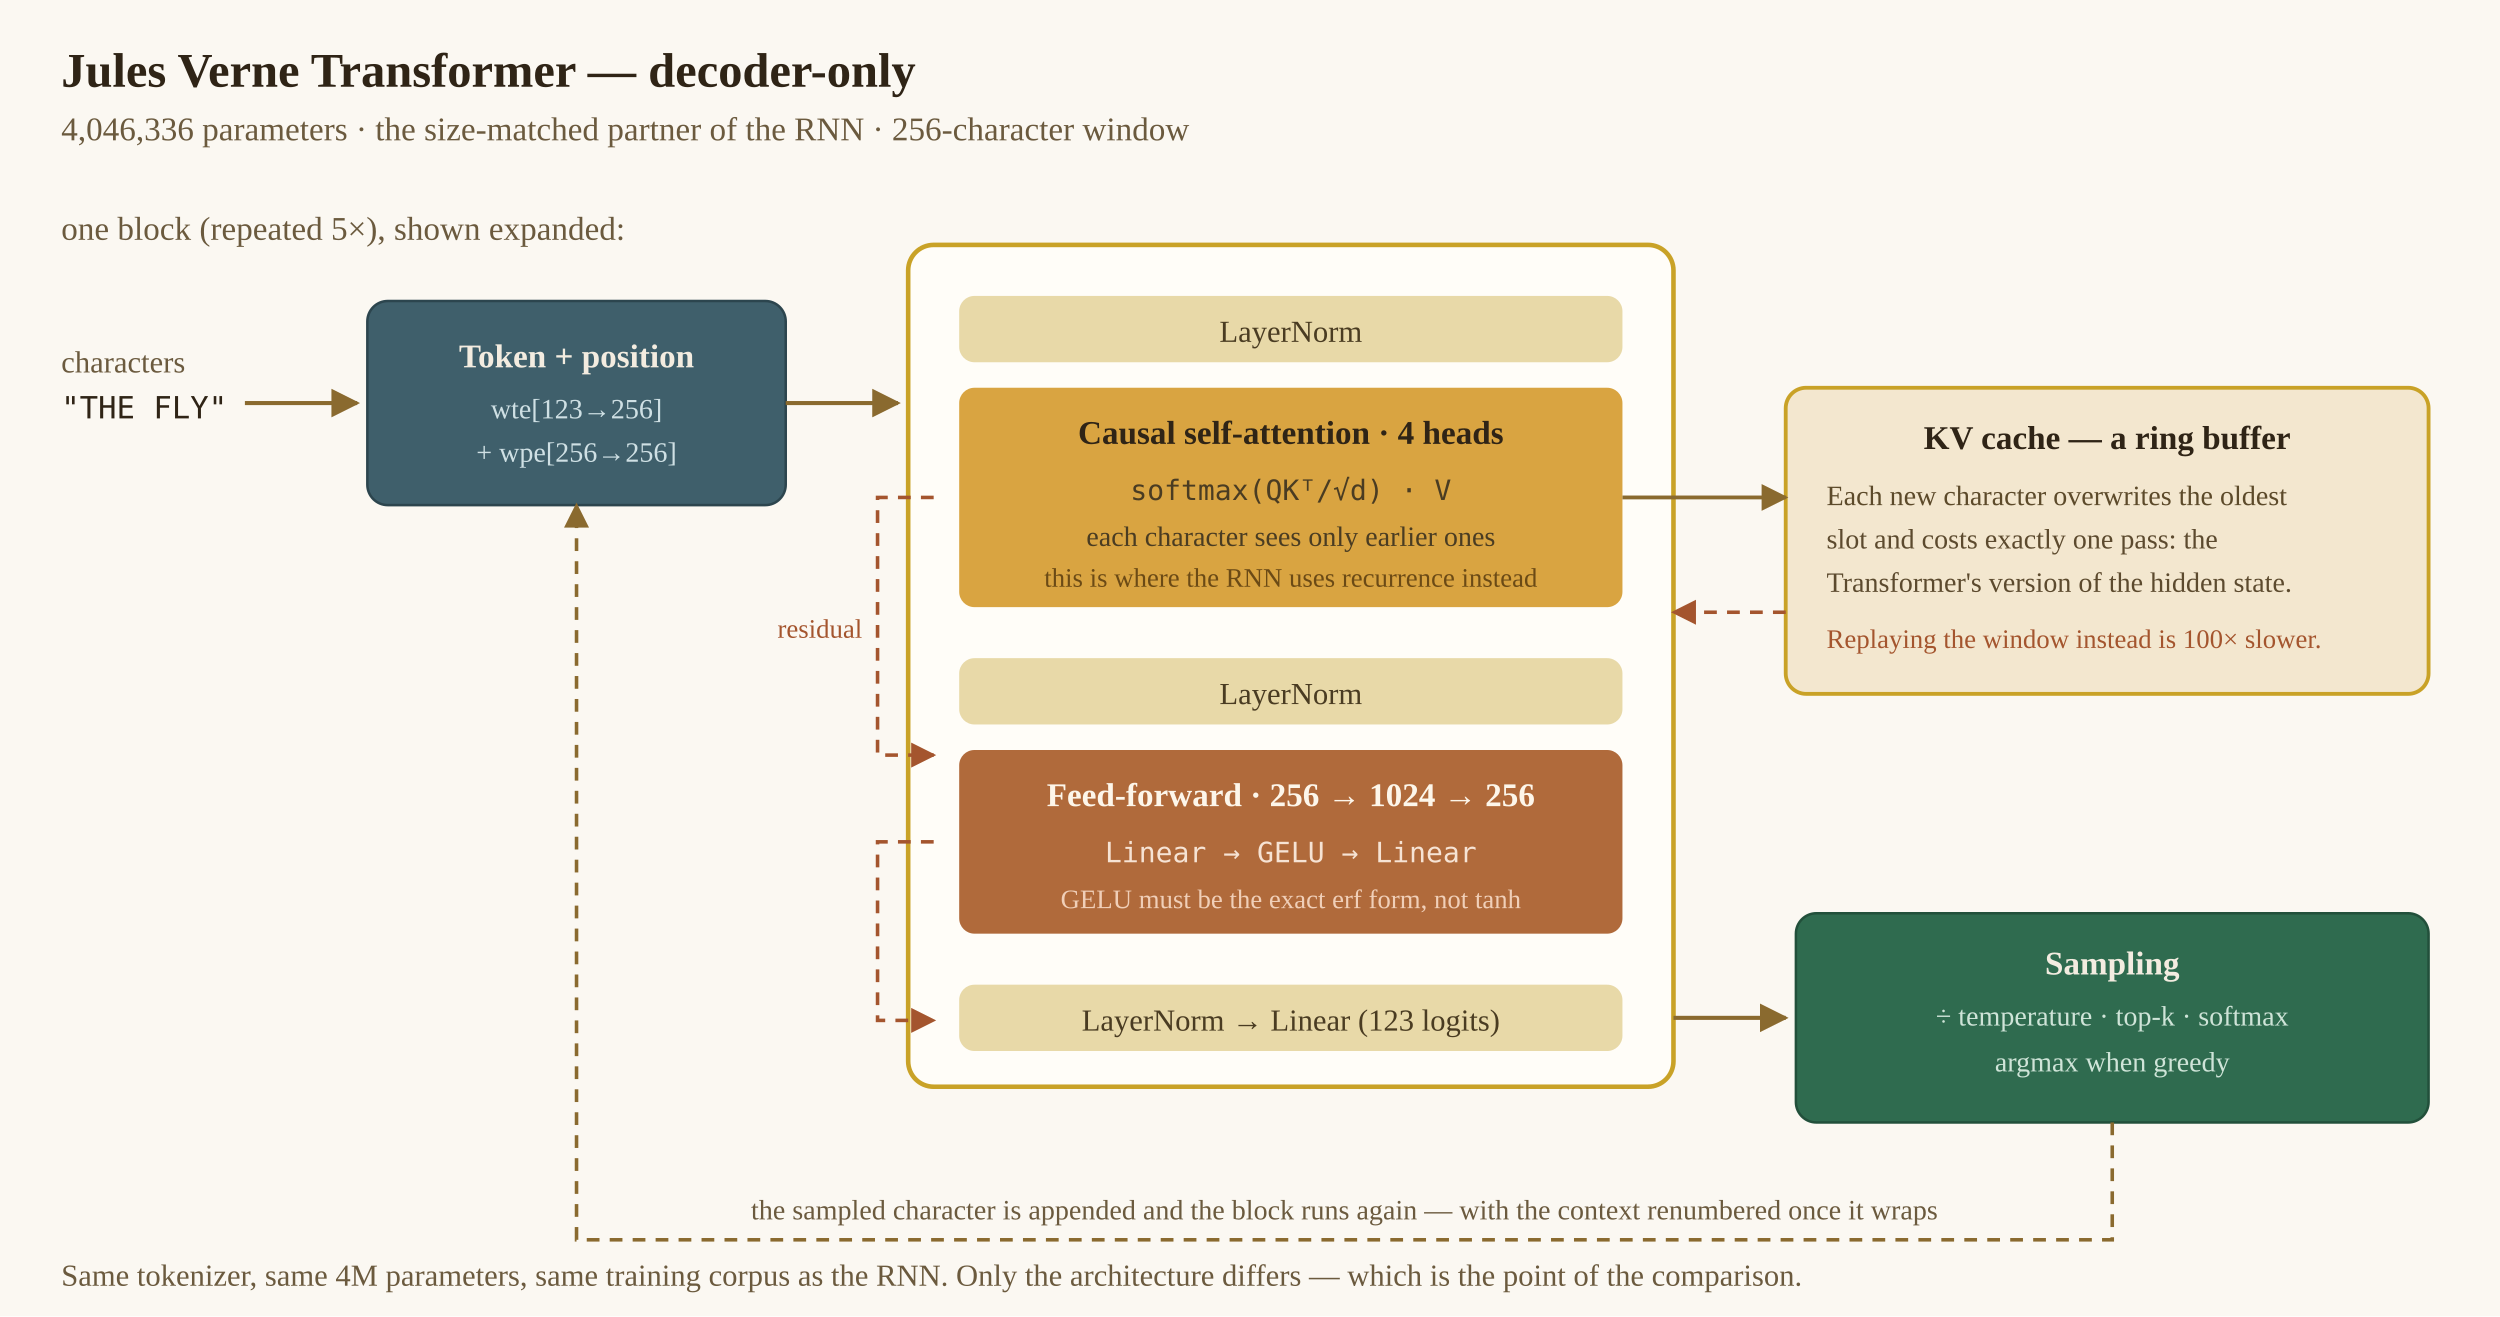
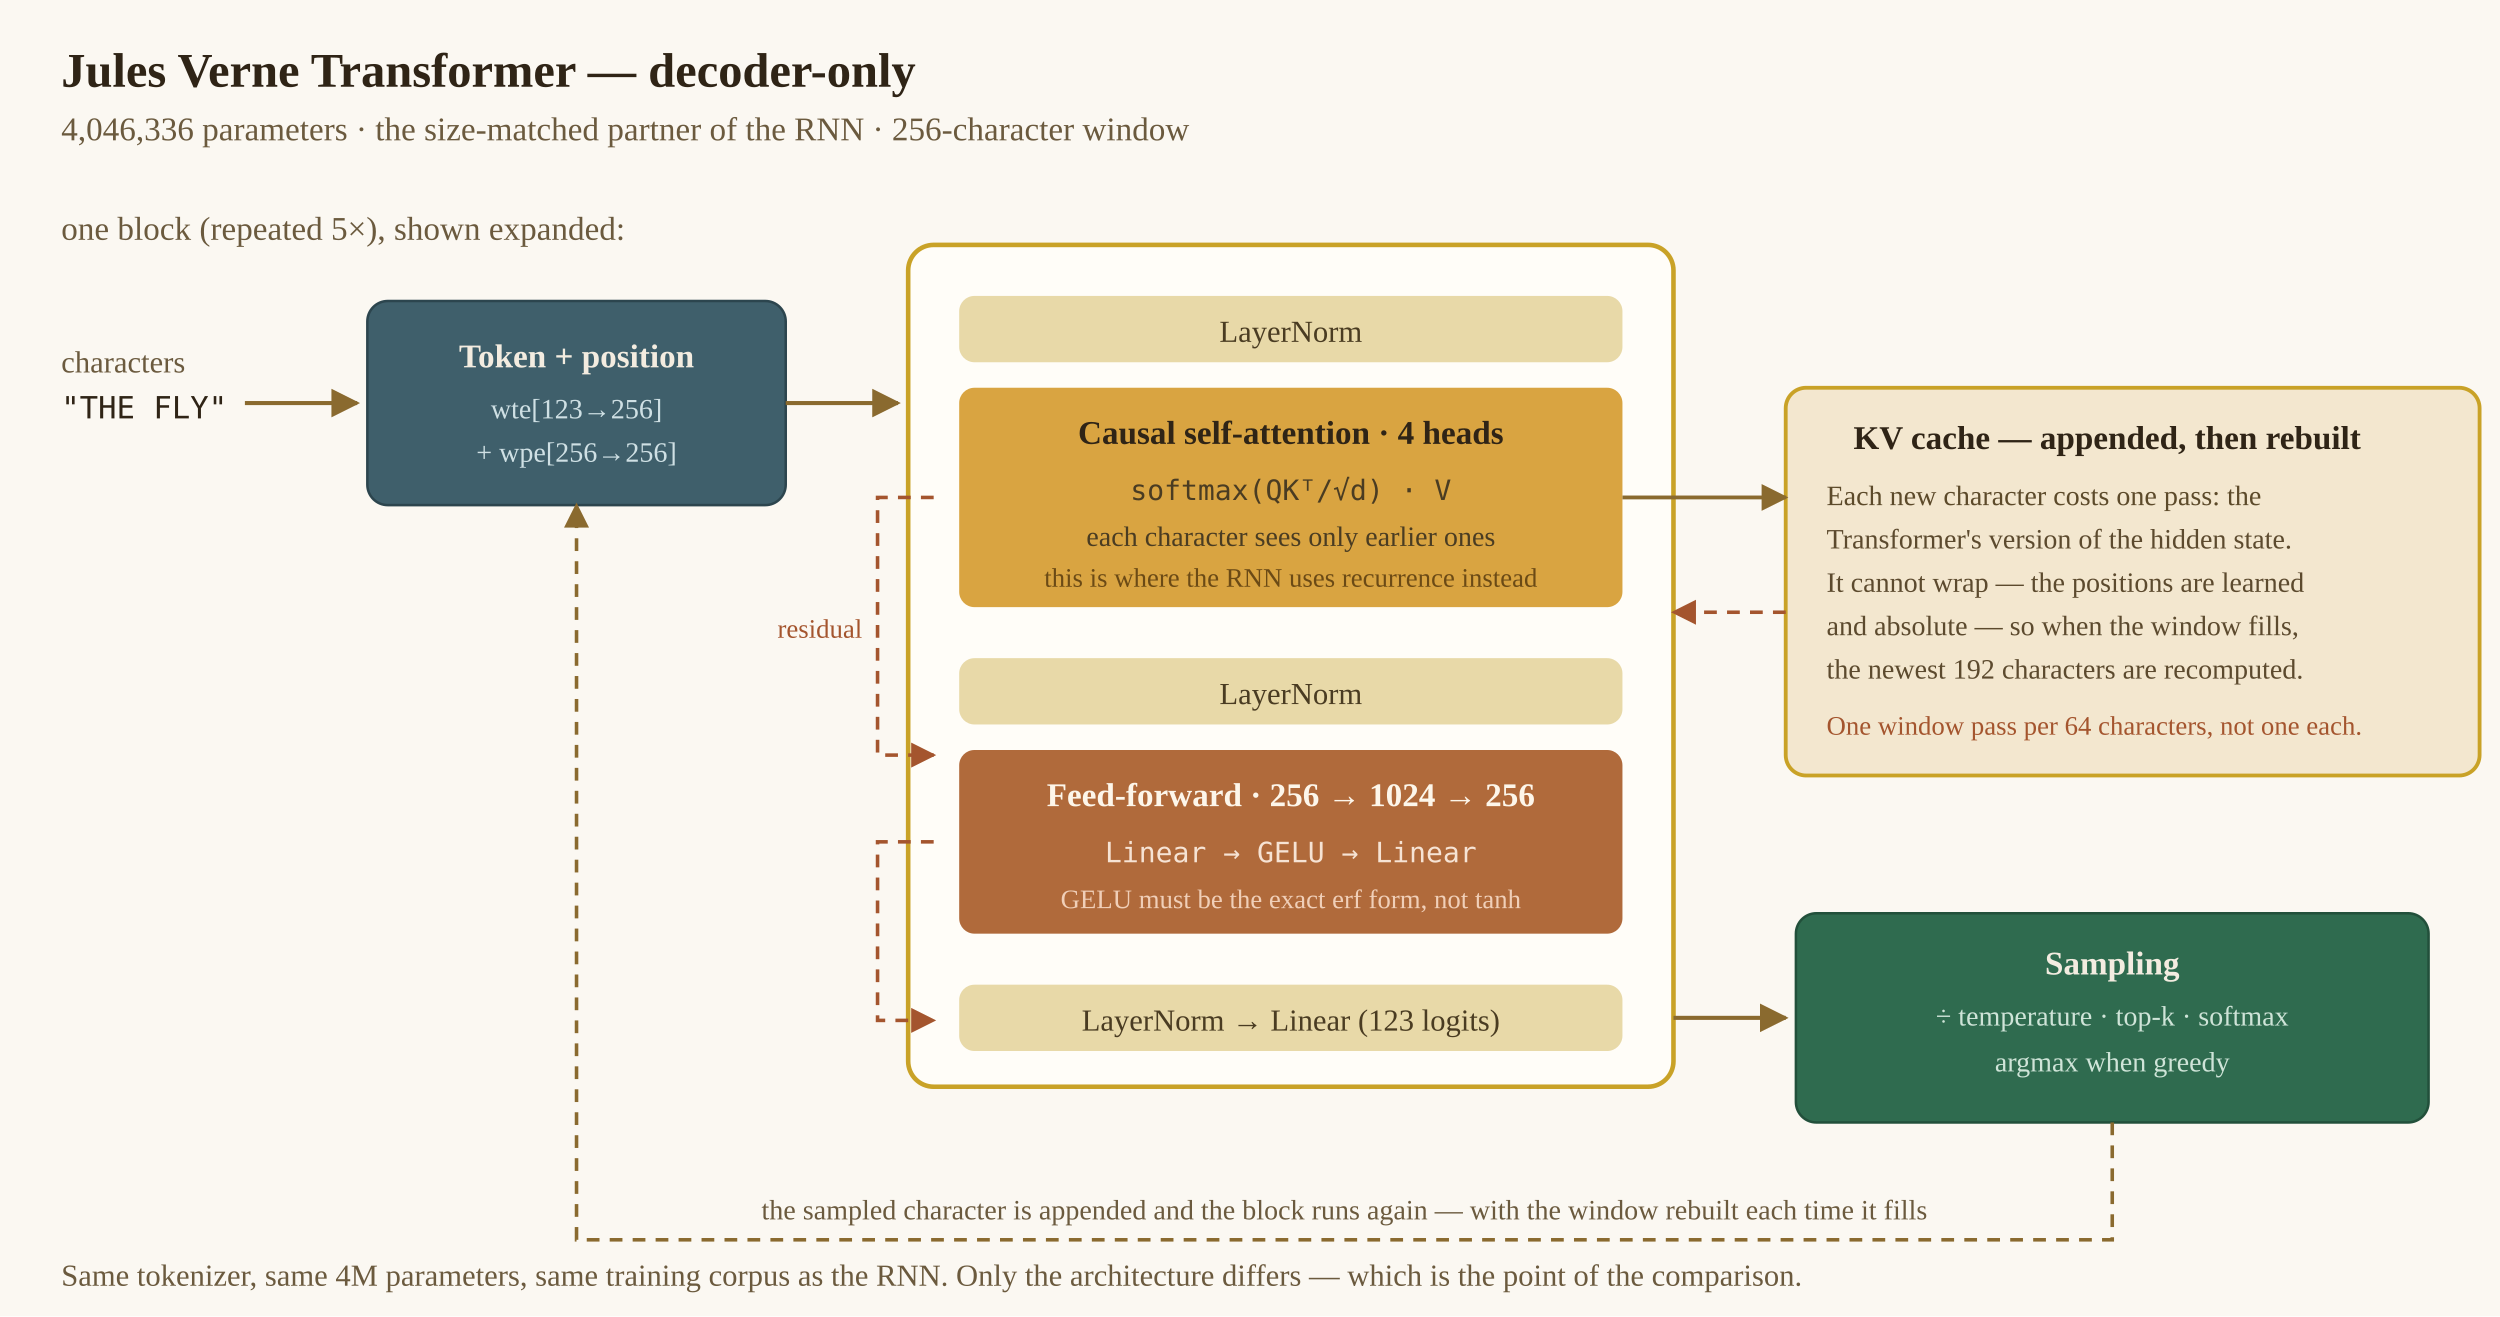
<svg xmlns="http://www.w3.org/2000/svg" viewBox="0 0 980 516" width="980" height="516" font-family="Georgia, 'Times New Roman', serif" role="img" aria-label="Architecture of the Jules Verne decoder-only Transformer">
  <defs>
    <marker id="a2" viewBox="0 0 10 10" refX="9" refY="5" markerWidth="7" markerHeight="7" orient="auto-start-reverse">
      <path d="M 0 0 L 10 5 L 0 10 z" fill="#8a6a2f" />
    </marker>
    <marker id="a2r" viewBox="0 0 10 10" refX="9" refY="5" markerWidth="7" markerHeight="7" orient="auto-start-reverse">
      <path d="M 0 0 L 10 5 L 0 10 z" fill="#a4552e" />
    </marker>
  </defs>
  <rect width="980" height="516" fill="#fbf8f2" />
  <text x="24" y="34" font-size="19" fill="#2f2416" font-weight="bold">
    Jules Verne Transformer — decoder-only
  </text>
  <text x="24" y="55" font-size="13" fill="#6b5a3e">
    4,046,336 parameters · the size-matched partner of the RNN · 256-character window
  </text>
  <text x="24" y="94" font-size="13" fill="#6b5a3e">one block (repeated 5×), shown expanded:</text>
  <text x="24" y="146" font-size="12" fill="#6b5a3e">characters</text>
  <text x="24" y="164" font-size="12" fill="#2f2416" font-family="'SF Mono', Menlo, monospace">"THE FLY"</text>
  <line x1="96" y1="158" x2="140" y2="158" stroke="#8a6a2f" stroke-width="1.6" marker-end="url(#a2)" />
  <rect x="144" y="118" width="164" height="80" rx="8" fill="#3f5f6b" stroke="#2c454e" />
  <text x="226" y="144" font-size="13" fill="#f3ece0" text-anchor="middle" font-weight="bold">Token + position</text>
  <text x="226" y="164" font-size="11" fill="#cfe0e4" text-anchor="middle">wte[123→256]</text>
  <text x="226" y="181" font-size="11" fill="#cfe0e4" text-anchor="middle">+ wpe[256→256]</text>
  <line x1="308" y1="158" x2="352" y2="158" stroke="#8a6a2f" stroke-width="1.6" marker-end="url(#a2)" />
  <rect x="356" y="96" width="300" height="330" rx="10" fill="#fffdf8" stroke="#c9a227" stroke-width="1.8" />
  <rect x="376" y="116" width="260" height="26" rx="6" fill="#e8d9a8" />
  <text x="506" y="134" font-size="12" fill="#4a3c22" text-anchor="middle">LayerNorm</text>
  <rect x="376" y="152" width="260" height="86" rx="6" fill="#d9a441" />
  <text x="506" y="174" font-size="13" fill="#2f2416" text-anchor="middle" font-weight="bold">Causal self-attention · 4 heads</text>
  <text x="506" y="196" font-size="11" fill="#4a3c22" text-anchor="middle" font-family="'SF Mono', Menlo, monospace">softmax(QKᵀ/√d) · V</text>
  <text x="506" y="214" font-size="11" fill="#4a3c22" text-anchor="middle">each character sees only earlier ones</text>
  <text x="506" y="230" font-size="10.5" fill="#6b4a15" text-anchor="middle">this is where the RNN uses recurrence instead</text>
  <path d="M 366 195 L 344 195 L 344 296 L 366 296" fill="none" stroke="#a4552e" stroke-width="1.4" stroke-dasharray="5 4" marker-end="url(#a2r)" />
  <text x="338" y="250" font-size="10.5" fill="#a4552e" text-anchor="end">residual</text>
  <rect x="376" y="258" width="260" height="26" rx="6" fill="#e8d9a8" />
  <text x="506" y="276" font-size="12" fill="#4a3c22" text-anchor="middle">LayerNorm</text>
  <rect x="376" y="294" width="260" height="72" rx="6" fill="#b06a3b" />
  <text x="506" y="316" font-size="13" fill="#fdf6ea" text-anchor="middle" font-weight="bold">Feed-forward · 256 → 1024 → 256</text>
  <text x="506" y="338" font-size="11" fill="#f6e3d4" text-anchor="middle" font-family="'SF Mono', Menlo, monospace">Linear → GELU → Linear</text>
  <text x="506" y="356" font-size="10.5" fill="#f0cfb8" text-anchor="middle">GELU must be the exact erf form, not tanh</text>
  <path d="M 366 330 L 344 330 L 344 400 L 366 400" fill="none" stroke="#a4552e" stroke-width="1.4" stroke-dasharray="5 4" marker-end="url(#a2r)" />
  <rect x="376" y="386" width="260" height="26" rx="6" fill="#e8d9a8" />
  <text x="506" y="404" font-size="12" fill="#4a3c22" text-anchor="middle">LayerNorm → Linear (123 logits)</text>
-   <rect x="700" y="152" width="252" height="120" rx="8" fill="#f3e7cf" stroke="#c9a227" stroke-width="1.5" />
-   <text x="826" y="176" font-size="13" fill="#2f2416" text-anchor="middle" font-weight="bold">KV cache — a ring buffer</text>
-   <text x="716" y="198" font-size="11" fill="#5c4a2a">Each new character overwrites the oldest</text>
-   <text x="716" y="215" font-size="11" fill="#5c4a2e">slot and costs exactly one pass: the</text>
-   <text x="716" y="232" font-size="11" fill="#5c4a2e">Transformer's version of the hidden state.</text>
-   <text x="716" y="254" font-size="10.5" fill="#a4552e">Replaying the window instead is 100× slower.</text>
+   <rect x="700" y="152" width="272" height="152" rx="8" fill="#f3e7cf" stroke="#c9a227" stroke-width="1.5" />
+   <text x="826" y="176" font-size="13" fill="#2f2416" text-anchor="middle" font-weight="bold">KV cache — appended, then rebuilt</text>
+   <text x="716" y="198" font-size="11" fill="#5c4a2a">Each new character costs one pass: the</text>
+   <text x="716" y="215" font-size="11" fill="#5c4a2e">Transformer's version of the hidden state.</text>
+   <text x="716" y="232" font-size="11" fill="#5c4a2e">It cannot wrap — the positions are learned</text>
+   <text x="716" y="249" font-size="11" fill="#5c4a2e">and absolute — so when the window fills,</text>
+   <text x="716" y="266" font-size="11" fill="#5c4a2e">the newest 192 characters are recomputed.</text>
+   <text x="716" y="288" font-size="10.5" fill="#a4552e">One window pass per 64 characters, not one each.</text>
  <path d="M 636 195 L 700 195" fill="none" stroke="#8a6a2f" stroke-width="1.5" marker-end="url(#a2)" />
  <path d="M 700 240 L 656 240" fill="none" stroke="#a4552e" stroke-width="1.4" stroke-dasharray="5 4" marker-end="url(#a2r)" />
  <line x1="656" y1="399" x2="700" y2="399" stroke="#8a6a2f" stroke-width="1.6" marker-end="url(#a2)" />
  <rect x="704" y="358" width="248" height="82" rx="8" fill="#2f6b4f" stroke="#22503b" />
  <text x="828" y="382" font-size="13" fill="#f3ece0" text-anchor="middle" font-weight="bold">Sampling</text>
  <text x="828" y="402" font-size="11" fill="#cfe4d8" text-anchor="middle">÷ temperature · top-k · softmax</text>
  <text x="828" y="420" font-size="11" fill="#cfe4d8" text-anchor="middle">argmax when greedy</text>
  <path d="M 828 440 L 828 486 L 226 486 L 226 198" fill="none" stroke="#8a6a2f" stroke-width="1.4" stroke-dasharray="5 4" marker-end="url(#a2)" />
  <text x="527" y="478" font-size="11" fill="#6b5a3e" text-anchor="middle">
-     the sampled character is appended and the block runs again — with the context renumbered once it wraps
+     the sampled character is appended and the block runs again — with the window rebuilt each time it fills
  </text>
  <text x="24" y="504" font-size="12" fill="#6b5a3e">
    Same tokenizer, same 4M parameters, same training corpus as the RNN. Only the architecture differs — which is the point of the comparison.
  </text>
</svg>
